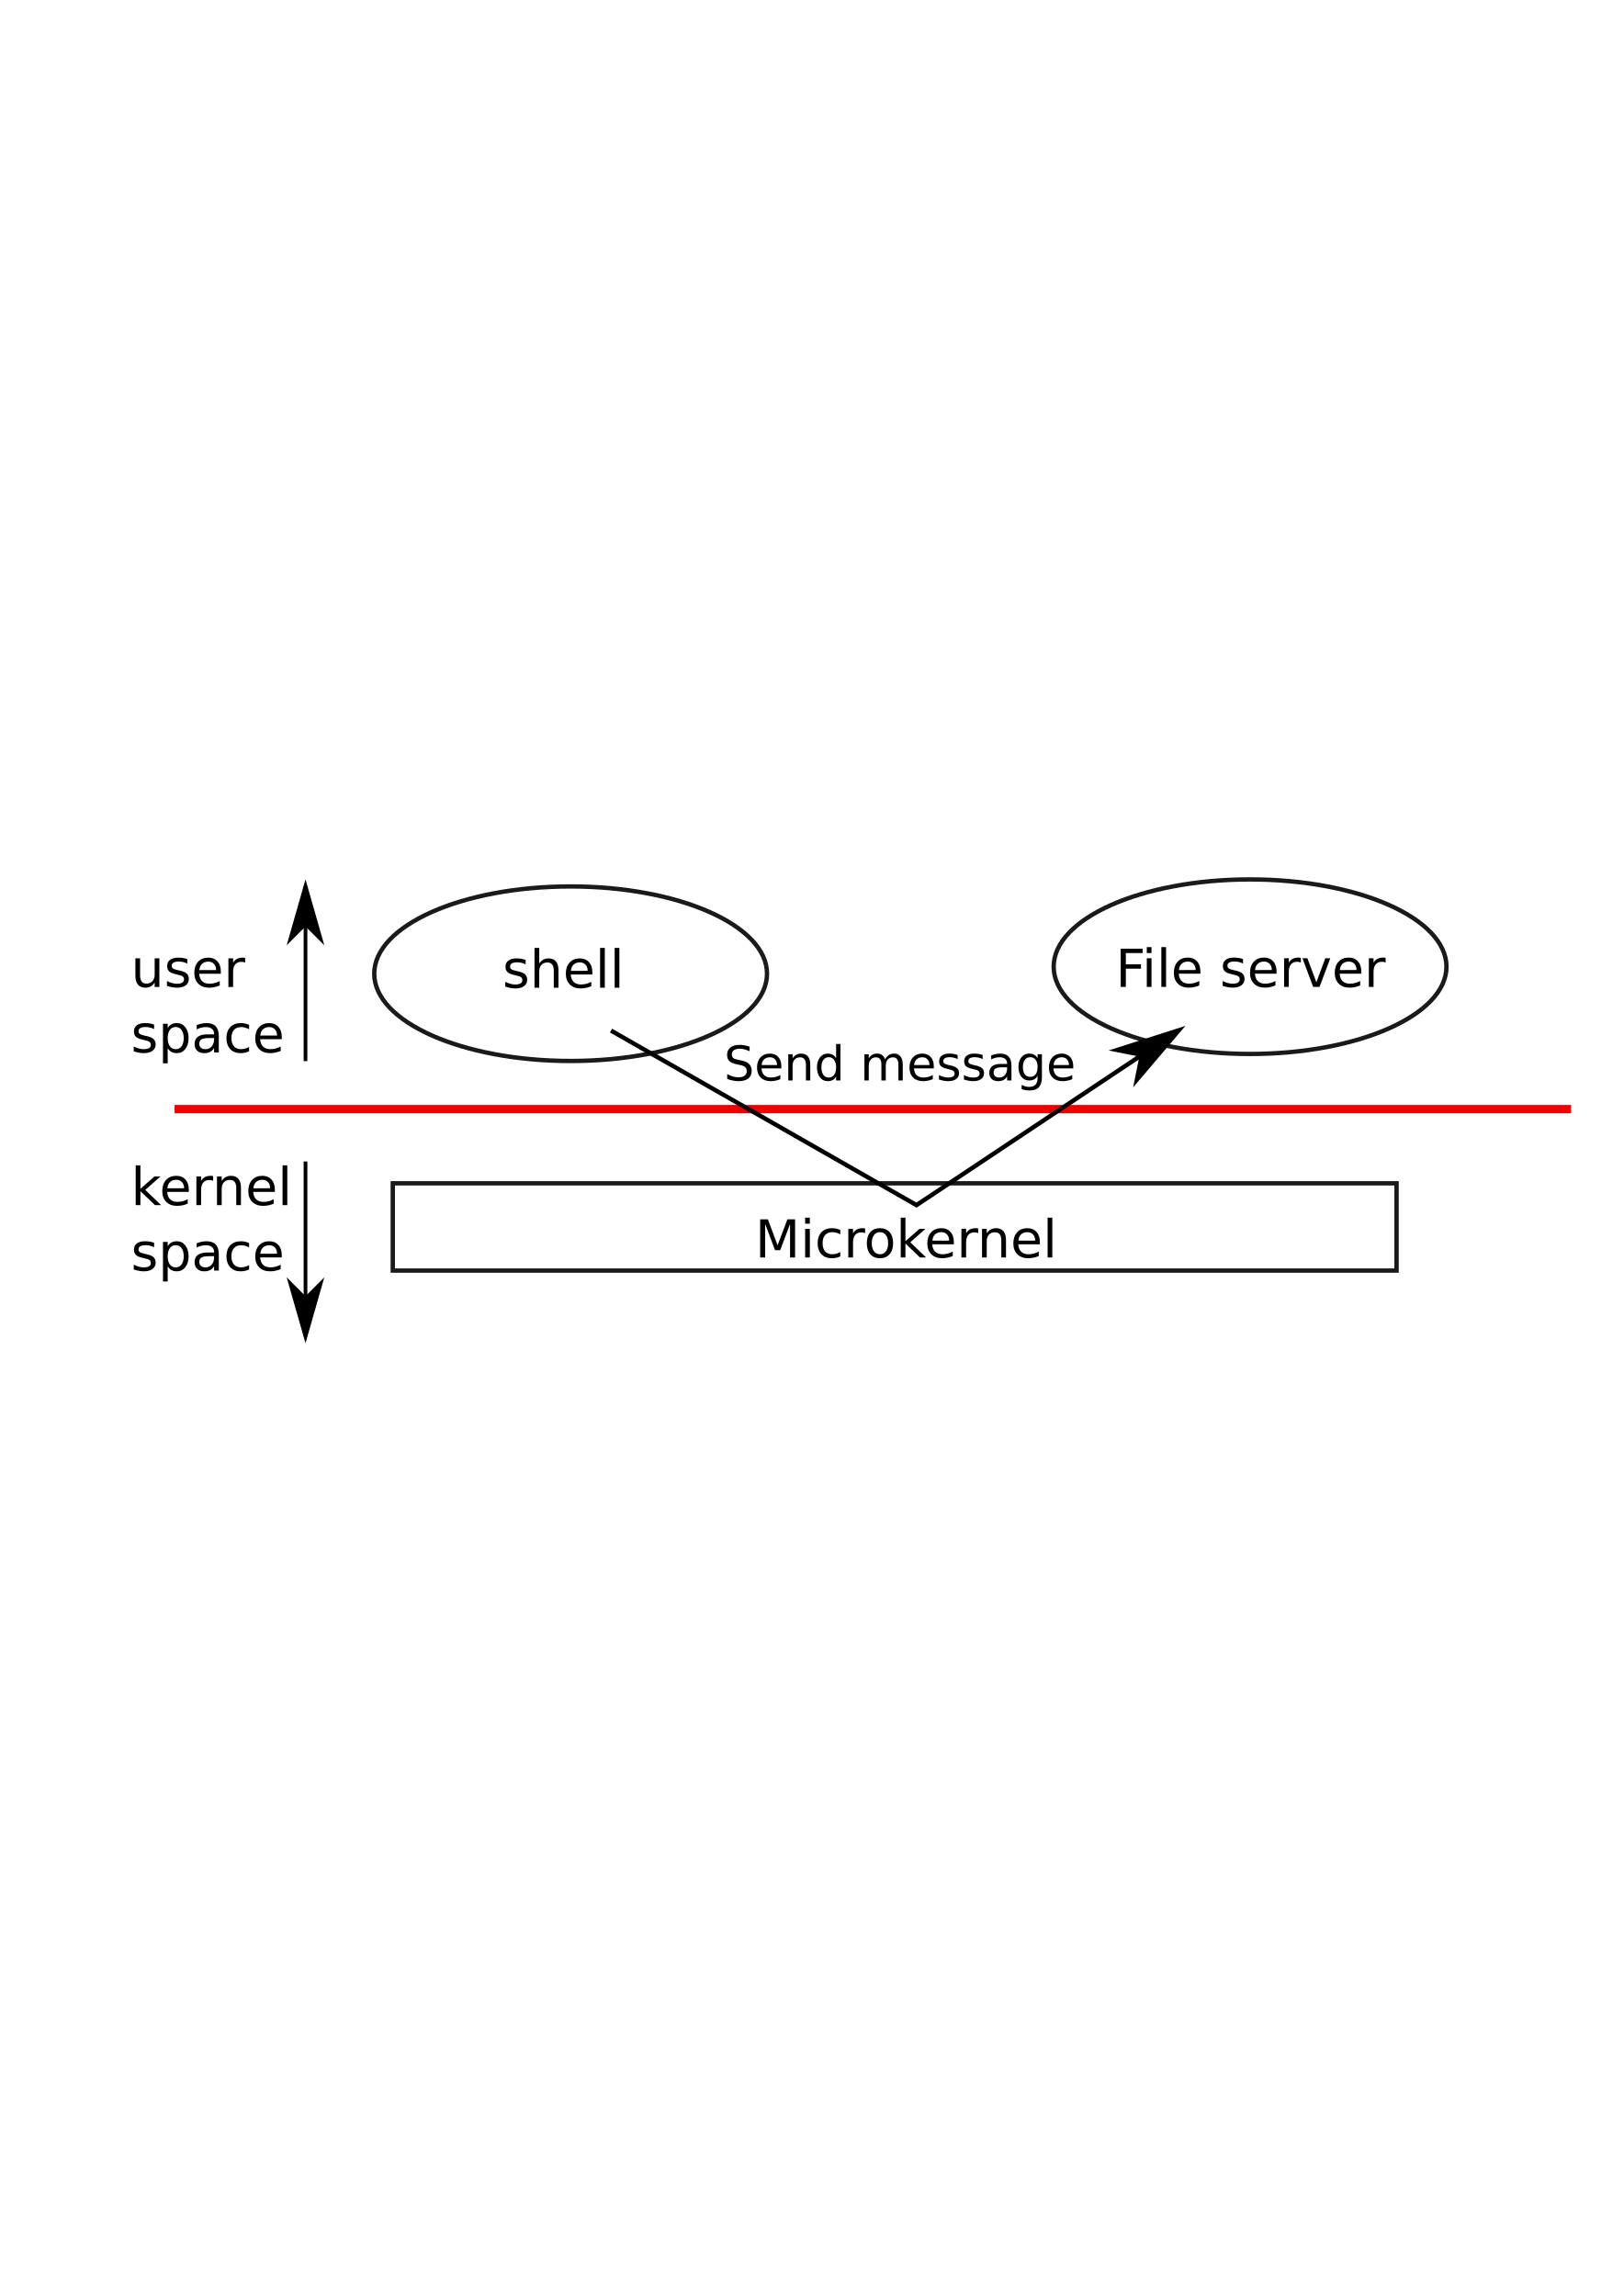
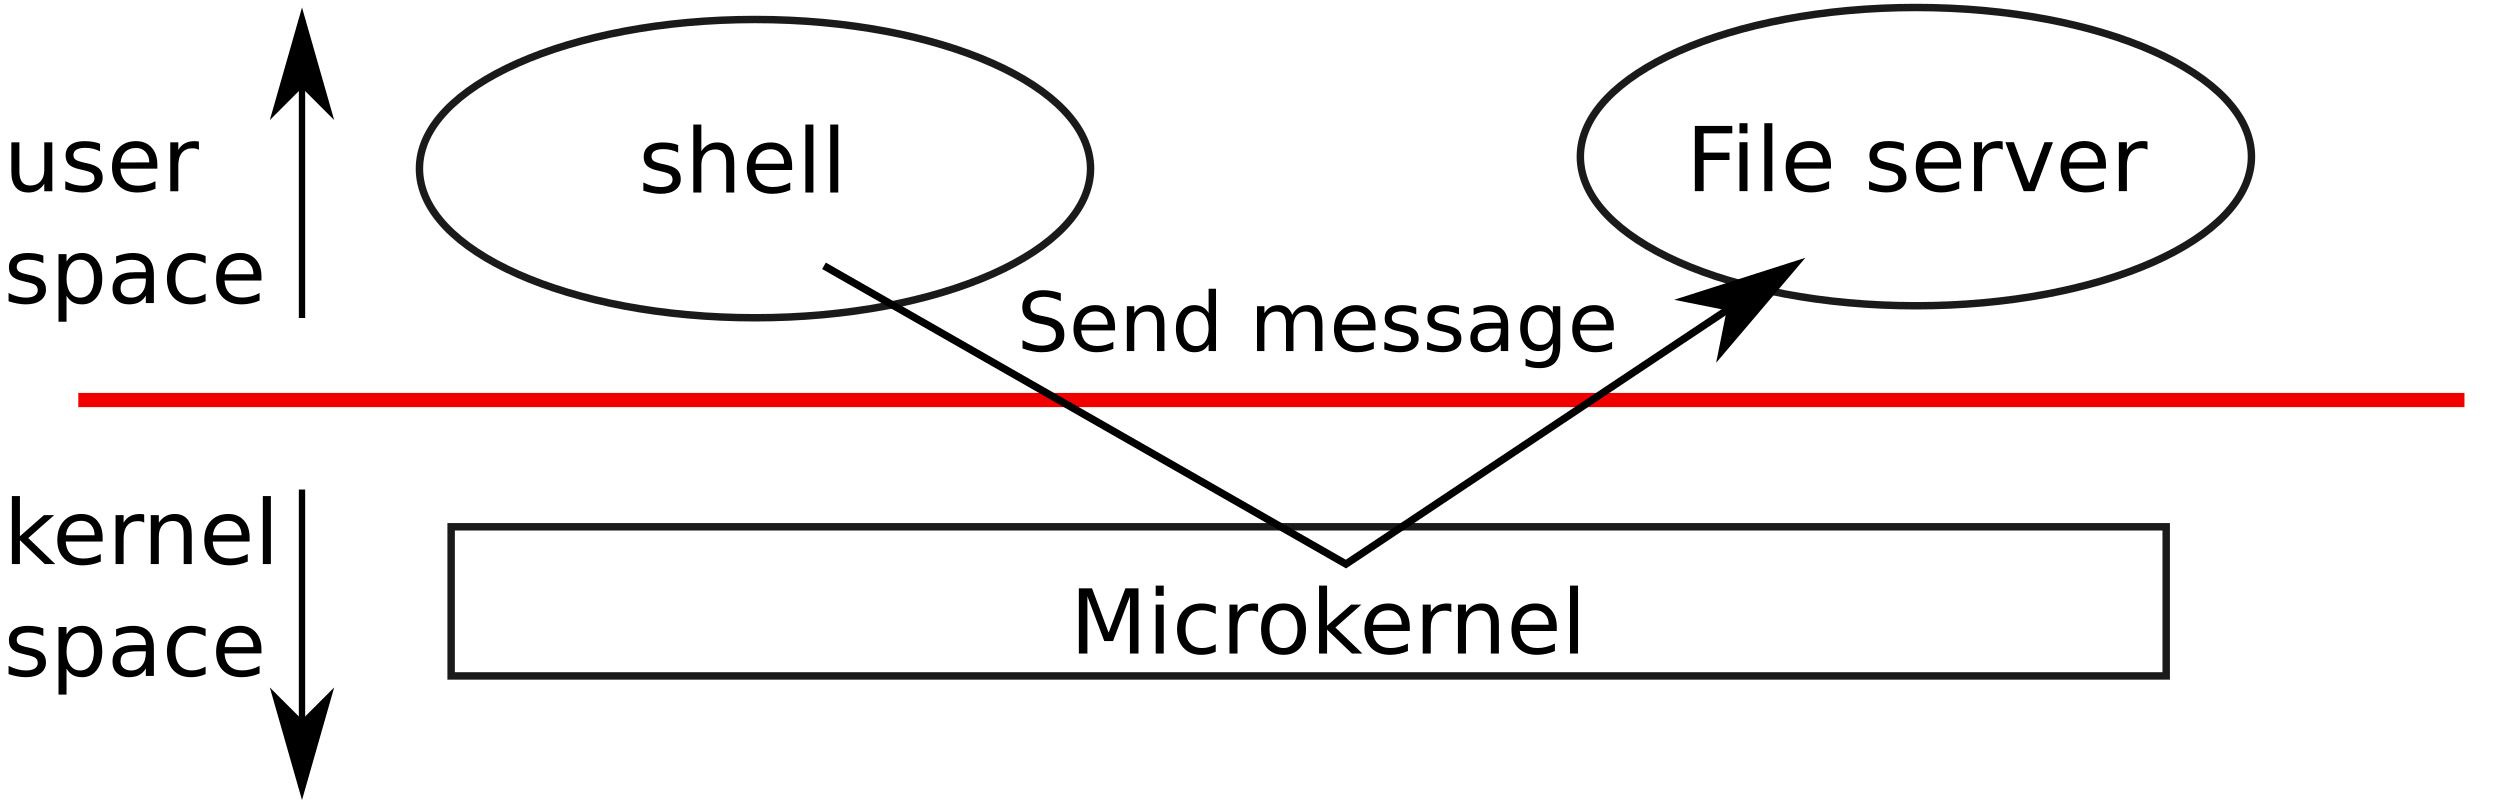
- <svg xmlns="http://www.w3.org/2000/svg" width="744.094" height="1052.362" id="svg2" version="1.1">
+ <svg xmlns="http://www.w3.org/2000/svg" viewBox="59 401.07 670.53 215.78" id="svg2" version="1.1">
  <defs id="defs4">
    <marker orient="auto" refY="0.0" refX="0.0" id="Arrow2Lstart" style="overflow:visible">
      <path id="path4352" style="font-size:12.0;fill-rule:evenodd;stroke-width:0.625;stroke-linejoin:round" d="M 8.719,4.034 L -2.207,0.016 L 8.719,-4.002 C 6.973,-1.63 6.983,1.616 8.719,4.034 z " transform="scale(1.1) translate(1,0)" />
    </marker>
    <marker orient="auto" refY="0.0" refX="0.0" id="Arrow1Lend" style="overflow:visible;">
      <path id="path3657" d="M 0.0,0.0 L 5.0,-5.0 L -12.5,0.0 L 5.0,5.0 L 0.0,0.0 z " style="fill-rule:evenodd;stroke:#000000;stroke-width:1.0pt;marker-start:none;" transform="scale(0.8) rotate(180) translate(12.5,0)" />
    </marker>
  </defs>
  <g id="layer1">
    <text xml:space="preserve" style="font-style:normal;font-weight:normal;line-height:0%;font-family:'Bitstream Vera Sans';fill:#000000;fill-opacity:1;stroke:none" x="346" y="576.362" id="text3600">
      <tspan id="tspan3602" x="346" y="576.362" style="font-size:24px;line-height:1.25">Microkernel</tspan>
    </text>
    <rect style="fill:none;stroke:#000000;stroke-width:2;stroke-miterlimit:4;stroke-dasharray:none;stroke-dashoffset:0;stroke-opacity:0.897" id="rect3625" width="460" height="40" x="180" y="542.362" />
    <ellipse style="fill:#000000;fill-opacity:0;stroke:#000000;stroke-width:2;stroke-miterlimit:4;stroke-dasharray:none;stroke-dashoffset:0;stroke-opacity:0.897" id="path3627" cx="261.5" cy="446.297" rx="90" ry="40" />
    <text xml:space="preserve" style="font-style:normal;font-weight:normal;line-height:0%;font-family:'Bitstream Vera Sans';fill:#000000;fill-opacity:1;stroke:none" x="230.261" y="452.71" id="text3629">
      <tspan id="tspan3631" x="230.261" y="452.71" style="font-size:24px;line-height:1.25">shell</tspan>
    </text>
    <ellipse id="path3633" style="fill:#000000;fill-opacity:0;stroke:#000000;stroke-width:2;stroke-miterlimit:4;stroke-dasharray:none;stroke-dashoffset:0;stroke-opacity:0.897" cx="572.869" cy="443.08" rx="90" ry="40" />
    <text xml:space="preserve" style="font-style:normal;font-weight:normal;line-height:0%;font-family:'Bitstream Vera Sans';fill:#000000;fill-opacity:1;stroke:none" x="511.217" y="452.34" id="text3635">
      <tspan id="tspan3637" x="511.217" y="452.34" style="font-size:24px;line-height:1.25">File server</tspan>
    </text>
    <path style="fill:none;stroke:#f10000;stroke-width:3.8;stroke-linecap:butt;stroke-linejoin:miter;stroke-miterlimit:4;stroke-opacity:1;stroke-dasharray:none" d="m 80,508.362 c 640,0 640,0 640,0" id="path3645" />
    <path style="fill:none;stroke:#000000;stroke-width:1.7;stroke-linecap:butt;stroke-linejoin:miter;stroke-miterlimit:4;stroke-opacity:1;stroke-dasharray:none;marker-start:none;marker-end:url(#Arrow1Lend)" d="m 140,486.362 c 0,-80 0,-80 0,-80" id="path3649" />
    <path style="fill:none;stroke:#000000;stroke-width:1.7;stroke-linecap:butt;stroke-linejoin:miter;stroke-miterlimit:4;stroke-opacity:1;stroke-dasharray:none;marker-end:url(#Arrow1Lend)" d="m 140,532.362 c 0,80 0,80 0,80" id="path4467" />
    <text xml:space="preserve" style="font-style:normal;font-weight:normal;line-height:0%;font-family:'Bitstream Vera Sans';fill:#000000;fill-opacity:1;stroke:none" x="60" y="452.362" id="text4653">
      <tspan id="tspan4655" x="60" y="452.362" style="font-size:24px;line-height:1.25">user</tspan>
      <tspan x="60" y="482.362" id="tspan4657" style="font-size:24px;line-height:1.25">space</tspan>
    </text>
    <text xml:space="preserve" style="font-style:normal;font-weight:normal;line-height:0%;font-family:'Bitstream Vera Sans';fill:#000000;fill-opacity:1;stroke:none" x="60" y="552.362" id="text4659">
      <tspan id="tspan4661" x="60" y="552.362" style="font-size:24px;line-height:1.25">kernel</tspan>
      <tspan x="60" y="582.362" id="tspan4663" style="font-size:24px;line-height:1.25">space</tspan>
    </text>
    <path style="fill:none;stroke:#000000;stroke-width:2;stroke-linecap:butt;stroke-linejoin:miter;stroke-opacity:1;marker-end:url(#Arrow1Lend);stroke-miterlimit:4;stroke-dasharray:none" d="m 280,472.362 c 140,80 140,80 140,80 l 120,-80" id="path5342" />
    <text xml:space="preserve" style="font-style:normal;font-variant:normal;font-weight:bold;font-stretch:normal;line-height:0%;font-family:'Bitstream Vera Sans';-inkscape-font-specification:'Sans Bold';text-align:start;letter-spacing:0px;word-spacing:0px;writing-mode:lr-tb;text-anchor:start;fill:#000000;fill-opacity:1;stroke:none" x="318.712" y="481.22" id="text5528">
      <tspan id="tspan5530" x="318.712" y="481.22" style="font-size:22px;line-height:1"> </tspan>
    </text>
    <text xml:space="preserve" style="font-style:normal;font-variant:normal;font-weight:normal;font-stretch:normal;line-height:0%;font-family:'Bitstream Vera Sans';-inkscape-font-specification:'Bitstream Vera Sans';text-align:start;letter-spacing:0px;word-spacing:0px;writing-mode:lr-tb;text-anchor:start;fill:#000000;fill-opacity:1;stroke:none" x="331.739" y="495.232" id="text5532">
      <tspan id="tspan5534" x="331.739" y="495.232" style="font-size:22px;line-height:1">Send message</tspan>
    </text>
  </g>
</svg>
